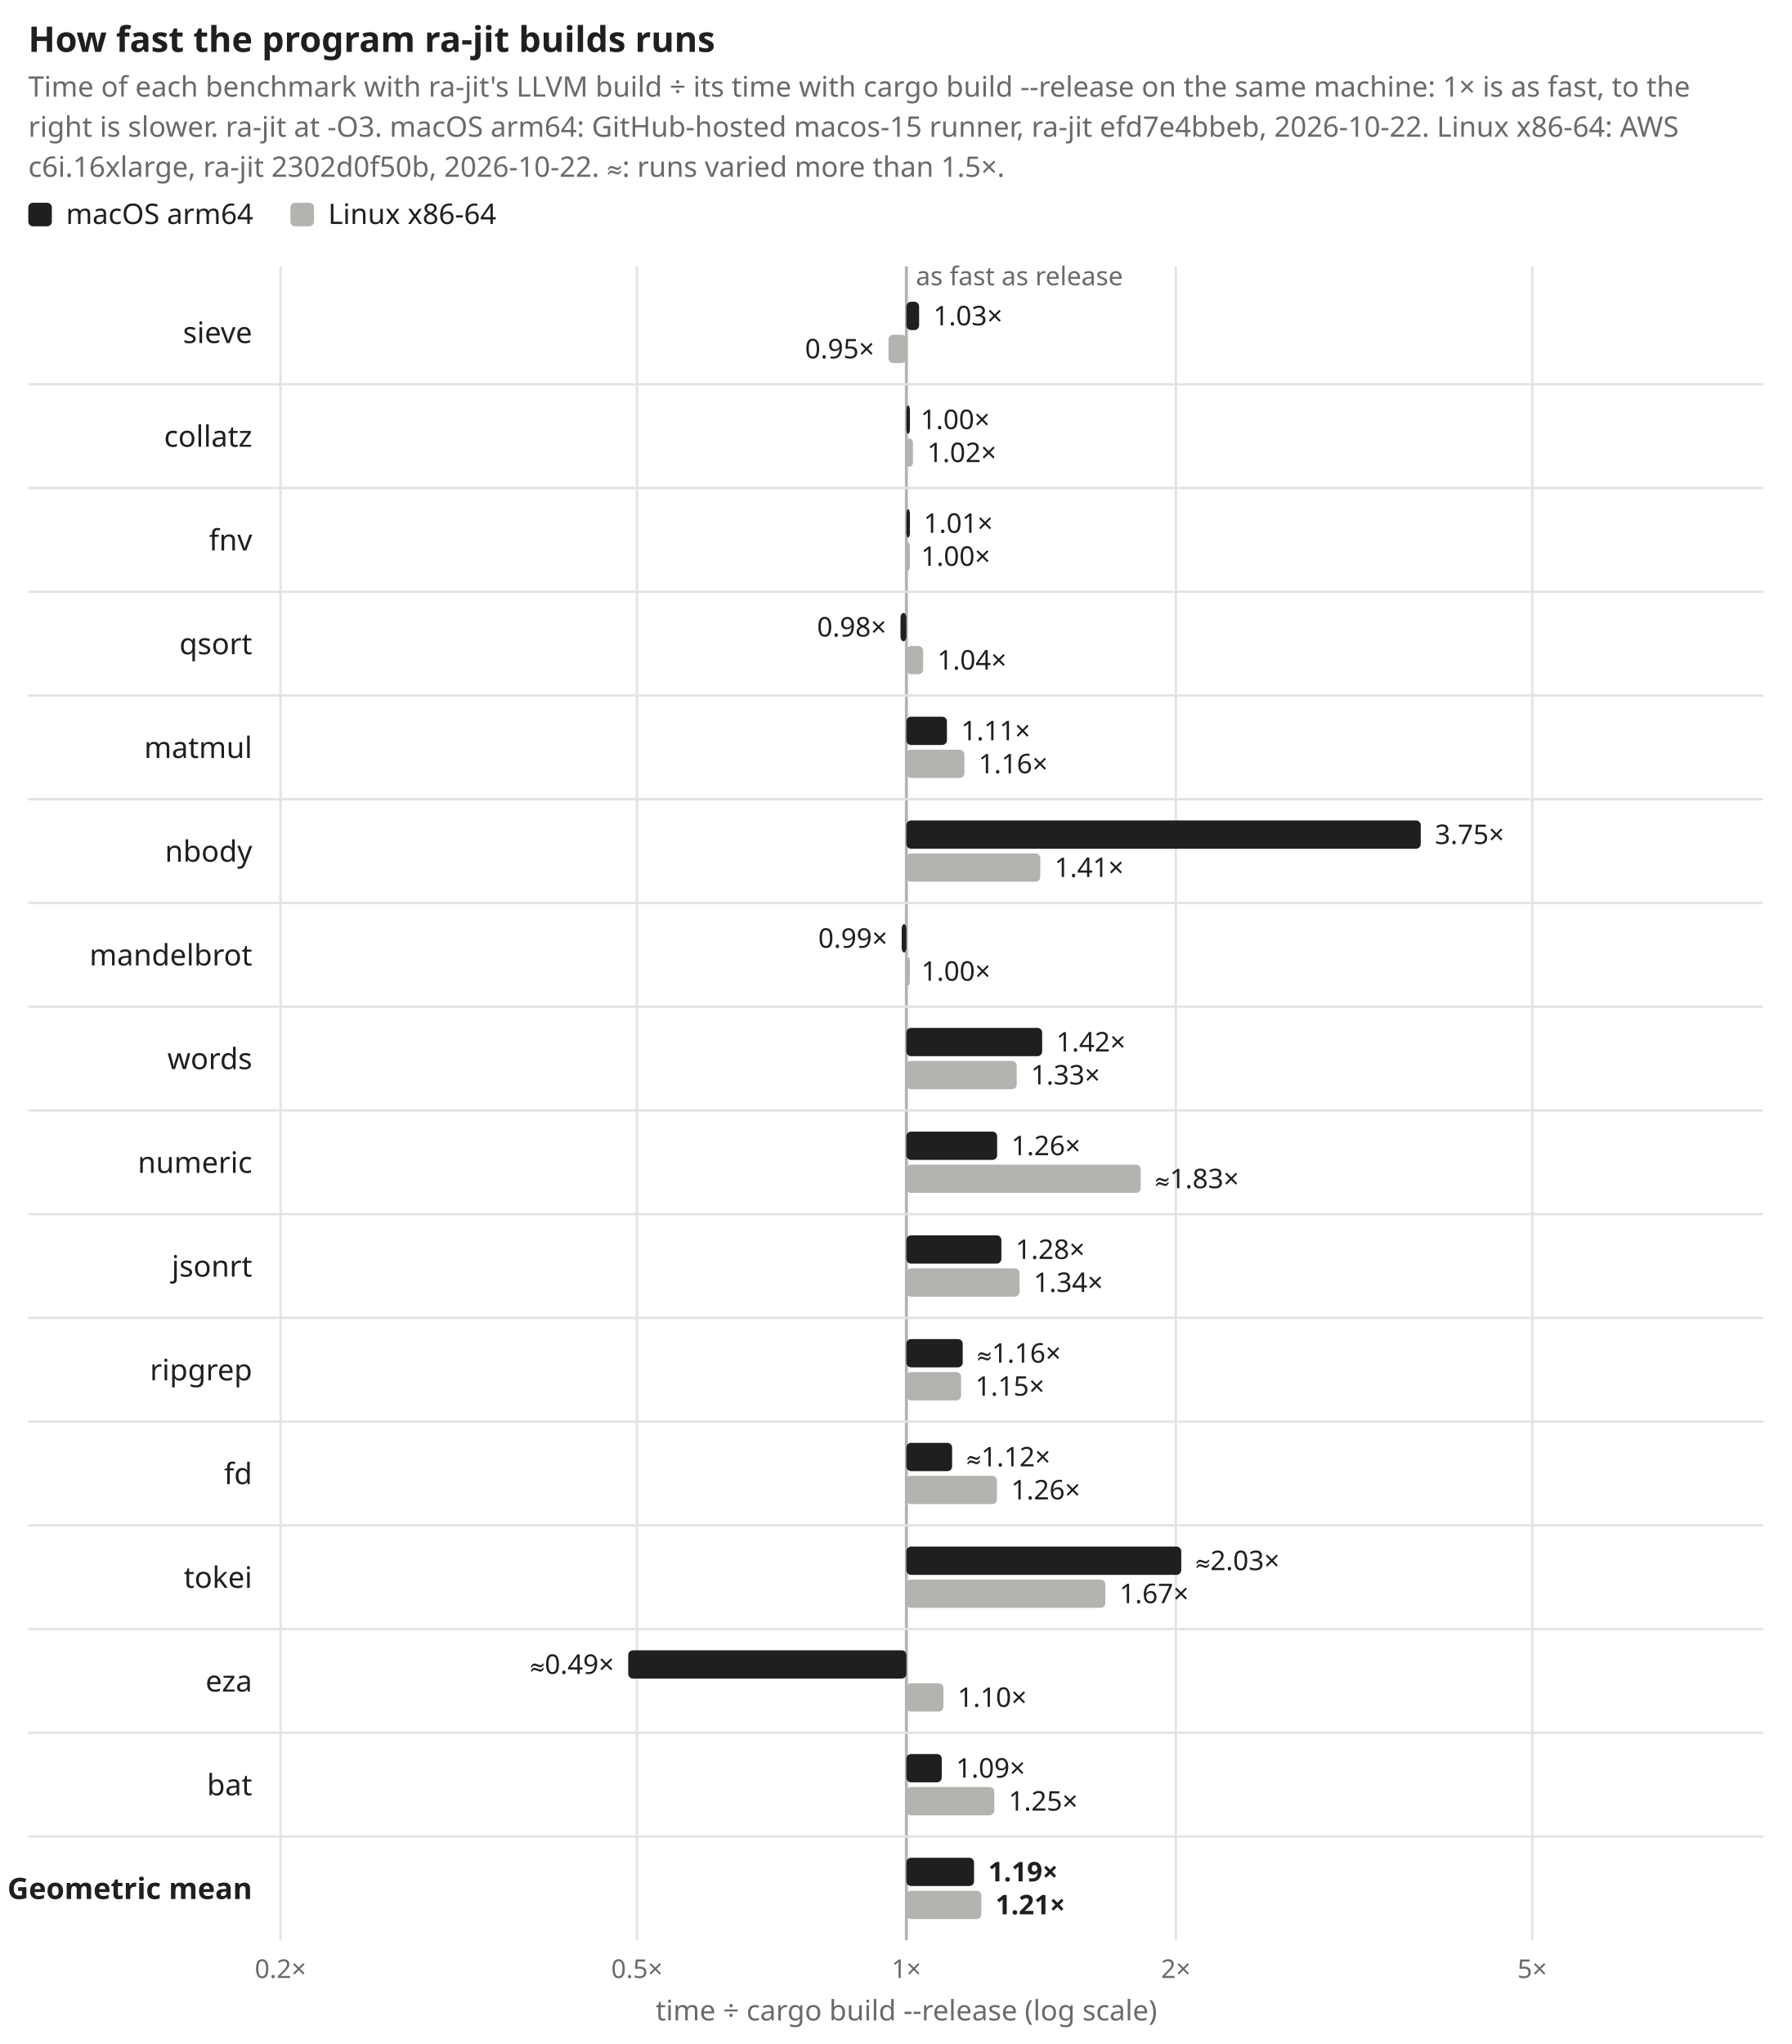
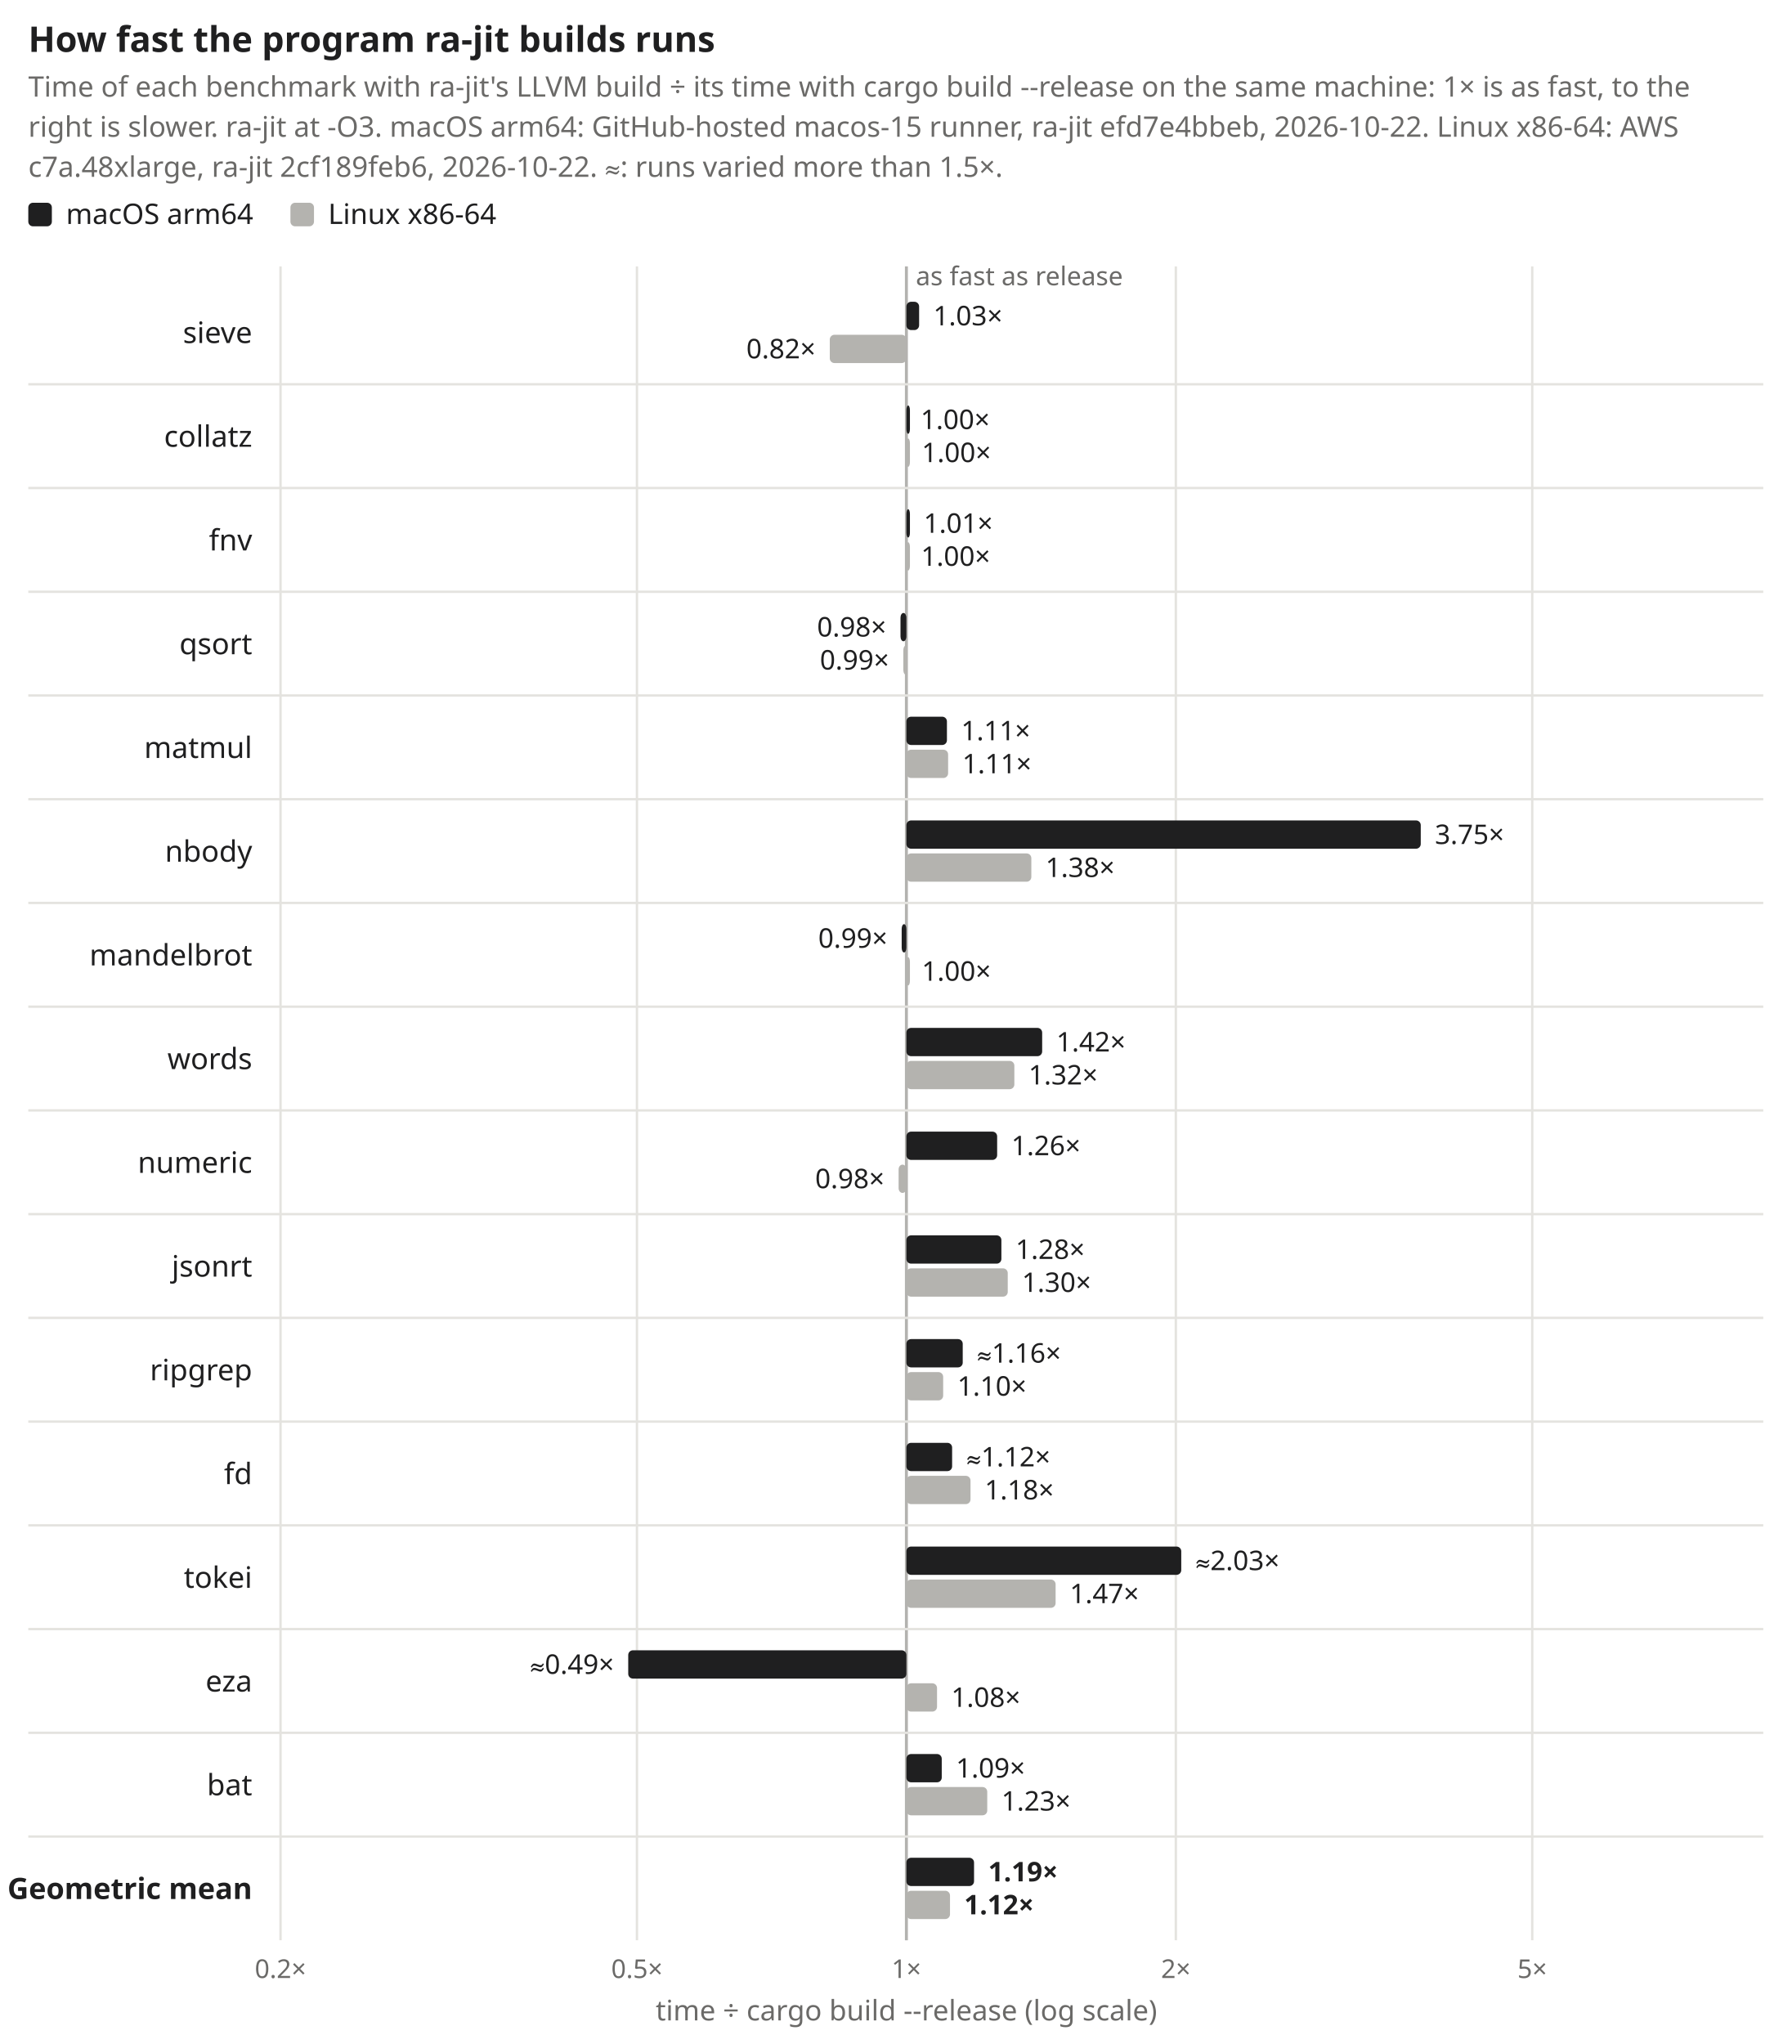
<svg xmlns="http://www.w3.org/2000/svg" width="760" height="867" viewBox="0 0 760 867" font-family="-apple-system, BlinkMacSystemFont, 'Segoe UI', 'Noto Sans', Helvetica, Arial, sans-serif" role="img" aria-label="How fast the program ra-jit builds runs">
  <text x="12" y="22" font-size="15" font-weight="600" fill="#1f1f20">How fast the program ra-jit builds runs</text>
  <text x="12" y="41" font-size="12" fill="#6b6a68">Time of each benchmark with ra-jit's LLVM build ÷ its time with cargo build --release on the same machine: 1× is as fast, to the</text>
  <text x="12" y="58" font-size="12" fill="#6b6a68">right is slower. ra-jit at -O3. macOS arm64: GitHub-hosted macos-15 runner, ra-jit efd7e4bbeb, 2026-10-22. Linux x86-64: AWS</text>
-   <text x="12" y="75" font-size="12" fill="#6b6a68">c6i.16xlarge, ra-jit 2302d0f50b, 2026-10-22. ≈: runs varied more than 1.5×.</text>
+   <text x="12" y="75" font-size="12" fill="#6b6a68">c7a.48xlarge, ra-jit 2cf189feb6, 2026-10-22. ≈: runs varied more than 1.5×.</text>
  <rect x="12" y="86" width="10" height="10" rx="2" fill="#1f1f20" />
  <text x="28" y="95" font-size="12" fill="#1f1f20">macOS arm64</text>
  <rect x="123.2" y="86" width="10" height="10" rx="2" fill="#b4b3af" />
  <text x="139.2" y="95" font-size="12" fill="#1f1f20">Linux x86-64</text>
  <line x1="119.0" y1="113" x2="119.0" y2="823" stroke="#e4e3df" />
  <text x="119.0" y="839" font-size="11" text-anchor="middle" fill="#6b6a68">0.2×</text>
  <line x1="270.2" y1="113" x2="270.2" y2="823" stroke="#e4e3df" />
  <text x="270.2" y="839" font-size="11" text-anchor="middle" fill="#6b6a68">0.5×</text>
  <line x1="384.5" y1="113" x2="384.5" y2="823" stroke="#e4e3df" />
  <text x="384.5" y="839" font-size="11" text-anchor="middle" fill="#6b6a68">1×</text>
  <line x1="498.8" y1="113" x2="498.8" y2="823" stroke="#e4e3df" />
  <text x="498.8" y="839" font-size="11" text-anchor="middle" fill="#6b6a68">2×</text>
  <line x1="650.0" y1="113" x2="650.0" y2="823" stroke="#e4e3df" />
  <text x="650.0" y="839" font-size="11" text-anchor="middle" fill="#6b6a68">5×</text>
  <line x1="384.5" y1="113" x2="384.5" y2="823" stroke="#b3b2af" stroke-width="1.25" />
  <text x="388.5" y="121" font-size="11" fill="#6b6a68">as fast as release</text>
  <text x="384.5" y="857" font-size="12" text-anchor="middle" fill="#6b6a68">time ÷ cargo build --release (log scale)</text>
  <text x="107.0" y="145.5" font-size="12.5" text-anchor="end" fill="#1f1f20">sieve</text>
  <rect x="384.5" y="128.0" width="5.4" height="12" rx="2" fill="#1f1f20" />
  <text x="395.9" y="138.0" font-size="11.5" text-anchor="start" fill="#1f1f20" font-variant-numeric="tabular-nums">1.03×</text>
-   <rect x="376.9" y="142.0" width="7.6" height="12" rx="2" fill="#b4b3af" />
-   <text x="370.9" y="152.0" font-size="11.5" text-anchor="end" fill="#1f1f20" font-variant-numeric="tabular-nums">0.95×</text>
+   <rect x="352.0" y="142.0" width="32.5" height="12" rx="2" fill="#b4b3af" />
+   <text x="346.0" y="152.0" font-size="11.5" text-anchor="end" fill="#1f1f20" font-variant-numeric="tabular-nums">0.82×</text>
  <line x1="12" y1="163.0" x2="748" y2="163.0" stroke="#e4e3df" />
  <text x="107.0" y="189.5" font-size="12.5" text-anchor="end" fill="#1f1f20">collatz</text>
  <rect x="384.5" y="172.0" width="1.5" height="12" rx="2" fill="#1f1f20" />
  <text x="390.5" y="182.0" font-size="11.5" text-anchor="start" fill="#1f1f20" font-variant-numeric="tabular-nums">1.00×</text>
-   <rect x="384.5" y="186.0" width="2.8" height="12" rx="2" fill="#b4b3af" />
-   <text x="393.3" y="196.0" font-size="11.5" text-anchor="start" fill="#1f1f20" font-variant-numeric="tabular-nums">1.02×</text>
+   <rect x="384.5" y="186.0" width="1.5" height="12" rx="2" fill="#b4b3af" />
+   <text x="391.0" y="196.0" font-size="11.5" text-anchor="start" fill="#1f1f20" font-variant-numeric="tabular-nums">1.00×</text>
  <line x1="12" y1="207.0" x2="748" y2="207.0" stroke="#e4e3df" />
  <text x="107.0" y="233.5" font-size="12.5" text-anchor="end" fill="#1f1f20">fnv</text>
  <rect x="384.5" y="216.0" width="1.5" height="12" rx="2" fill="#1f1f20" />
  <text x="391.8" y="226.0" font-size="11.5" text-anchor="start" fill="#1f1f20" font-variant-numeric="tabular-nums">1.01×</text>
  <rect x="384.5" y="230.0" width="1.5" height="12" rx="2" fill="#b4b3af" />
  <text x="390.7" y="240.0" font-size="11.5" text-anchor="start" fill="#1f1f20" font-variant-numeric="tabular-nums">1.00×</text>
  <line x1="12" y1="251.0" x2="748" y2="251.0" stroke="#e4e3df" />
  <text x="107.0" y="277.5" font-size="12.5" text-anchor="end" fill="#1f1f20">qsort</text>
  <rect x="382.0" y="260.0" width="2.5" height="12" rx="2" fill="#1f1f20" />
  <text x="376.0" y="270.0" font-size="11.5" text-anchor="end" fill="#1f1f20" font-variant-numeric="tabular-nums">0.98×</text>
-   <rect x="384.5" y="274.0" width="7.1" height="12" rx="2" fill="#b4b3af" />
-   <text x="397.6" y="284.0" font-size="11.5" text-anchor="start" fill="#1f1f20" font-variant-numeric="tabular-nums">1.04×</text>
+   <rect x="383.2" y="274.0" width="1.5" height="12" rx="2" fill="#b4b3af" />
+   <text x="377.2" y="284.0" font-size="11.5" text-anchor="end" fill="#1f1f20" font-variant-numeric="tabular-nums">0.99×</text>
  <line x1="12" y1="295.0" x2="748" y2="295.0" stroke="#e4e3df" />
  <text x="107.0" y="321.5" font-size="12.5" text-anchor="end" fill="#1f1f20">matmul</text>
  <rect x="384.5" y="304.0" width="17.2" height="12" rx="2" fill="#1f1f20" />
  <text x="407.7" y="314.0" font-size="11.5" text-anchor="start" fill="#1f1f20" font-variant-numeric="tabular-nums">1.11×</text>
-   <rect x="384.5" y="318.0" width="24.6" height="12" rx="2" fill="#b4b3af" />
-   <text x="415.1" y="328.0" font-size="11.5" text-anchor="start" fill="#1f1f20" font-variant-numeric="tabular-nums">1.16×</text>
+   <rect x="384.5" y="318.0" width="17.7" height="12" rx="2" fill="#b4b3af" />
+   <text x="408.2" y="328.0" font-size="11.5" text-anchor="start" fill="#1f1f20" font-variant-numeric="tabular-nums">1.11×</text>
  <line x1="12" y1="339.0" x2="748" y2="339.0" stroke="#e4e3df" />
  <text x="107.0" y="365.5" font-size="12.5" text-anchor="end" fill="#1f1f20">nbody</text>
  <rect x="384.5" y="348.0" width="218.2" height="12" rx="2" fill="#1f1f20" />
  <text x="608.7" y="358.0" font-size="11.5" text-anchor="start" fill="#1f1f20" font-variant-numeric="tabular-nums">3.75×</text>
-   <rect x="384.5" y="362.0" width="56.8" height="12" rx="2" fill="#b4b3af" />
-   <text x="447.3" y="372.0" font-size="11.5" text-anchor="start" fill="#1f1f20" font-variant-numeric="tabular-nums">1.41×</text>
+   <rect x="384.5" y="362.0" width="53.0" height="12" rx="2" fill="#b4b3af" />
+   <text x="443.5" y="372.0" font-size="11.5" text-anchor="start" fill="#1f1f20" font-variant-numeric="tabular-nums">1.38×</text>
  <line x1="12" y1="383.0" x2="748" y2="383.0" stroke="#e4e3df" />
  <text x="107.0" y="409.5" font-size="12.5" text-anchor="end" fill="#1f1f20">mandelbrot</text>
  <rect x="382.5" y="392.0" width="2.0" height="12" rx="2" fill="#1f1f20" />
  <text x="376.5" y="402.0" font-size="11.5" text-anchor="end" fill="#1f1f20" font-variant-numeric="tabular-nums">0.99×</text>
  <rect x="384.5" y="406.0" width="1.5" height="12" rx="2" fill="#b4b3af" />
-   <text x="390.8" y="416.0" font-size="11.5" text-anchor="start" fill="#1f1f20" font-variant-numeric="tabular-nums">1.00×</text>
+   <text x="391.0" y="416.0" font-size="11.5" text-anchor="start" fill="#1f1f20" font-variant-numeric="tabular-nums">1.00×</text>
  <line x1="12" y1="427.0" x2="748" y2="427.0" stroke="#e4e3df" />
  <text x="107.0" y="453.5" font-size="12.5" text-anchor="end" fill="#1f1f20">words</text>
  <rect x="384.5" y="436.0" width="57.6" height="12" rx="2" fill="#1f1f20" />
  <text x="448.1" y="446.0" font-size="11.5" text-anchor="start" fill="#1f1f20" font-variant-numeric="tabular-nums">1.42×</text>
-   <rect x="384.5" y="450.0" width="46.8" height="12" rx="2" fill="#b4b3af" />
-   <text x="437.3" y="460.0" font-size="11.5" text-anchor="start" fill="#1f1f20" font-variant-numeric="tabular-nums">1.33×</text>
+   <rect x="384.5" y="450.0" width="45.8" height="12" rx="2" fill="#b4b3af" />
+   <text x="436.3" y="460.0" font-size="11.5" text-anchor="start" fill="#1f1f20" font-variant-numeric="tabular-nums">1.32×</text>
  <line x1="12" y1="471.0" x2="748" y2="471.0" stroke="#e4e3df" />
  <text x="107.0" y="497.5" font-size="12.5" text-anchor="end" fill="#1f1f20">numeric</text>
  <rect x="384.5" y="480.0" width="38.5" height="12" rx="2" fill="#1f1f20" />
  <text x="429.0" y="490.0" font-size="11.5" text-anchor="start" fill="#1f1f20" font-variant-numeric="tabular-nums">1.26×</text>
-   <rect x="384.5" y="494.0" width="99.4" height="12" rx="2" fill="#b4b3af" />
-   <text x="489.9" y="504.0" font-size="11.5" text-anchor="start" fill="#1f1f20" font-variant-numeric="tabular-nums">≈1.83×</text>
+   <rect x="381.2" y="494.0" width="3.3" height="12" rx="2" fill="#b4b3af" />
+   <text x="375.2" y="504.0" font-size="11.5" text-anchor="end" fill="#1f1f20" font-variant-numeric="tabular-nums">0.98×</text>
  <line x1="12" y1="515.0" x2="748" y2="515.0" stroke="#e4e3df" />
  <text x="107.0" y="541.5" font-size="12.5" text-anchor="end" fill="#1f1f20">jsonrt</text>
  <rect x="384.5" y="524.0" width="40.3" height="12" rx="2" fill="#1f1f20" />
  <text x="430.8" y="534.0" font-size="11.5" text-anchor="start" fill="#1f1f20" font-variant-numeric="tabular-nums">1.28×</text>
-   <rect x="384.5" y="538.0" width="48.0" height="12" rx="2" fill="#b4b3af" />
-   <text x="438.5" y="548.0" font-size="11.5" text-anchor="start" fill="#1f1f20" font-variant-numeric="tabular-nums">1.34×</text>
+   <rect x="384.5" y="538.0" width="43.0" height="12" rx="2" fill="#b4b3af" />
+   <text x="433.5" y="548.0" font-size="11.5" text-anchor="start" fill="#1f1f20" font-variant-numeric="tabular-nums">1.30×</text>
  <line x1="12" y1="559.0" x2="748" y2="559.0" stroke="#e4e3df" />
  <text x="107.0" y="585.5" font-size="12.5" text-anchor="end" fill="#1f1f20">ripgrep</text>
  <rect x="384.5" y="568.0" width="23.9" height="12" rx="2" fill="#1f1f20" />
  <text x="414.4" y="578.0" font-size="11.5" text-anchor="start" fill="#1f1f20" font-variant-numeric="tabular-nums">≈1.16×</text>
-   <rect x="384.5" y="582.0" width="23.2" height="12" rx="2" fill="#b4b3af" />
-   <text x="413.7" y="592.0" font-size="11.5" text-anchor="start" fill="#1f1f20" font-variant-numeric="tabular-nums">1.15×</text>
+   <rect x="384.5" y="582.0" width="15.6" height="12" rx="2" fill="#b4b3af" />
+   <text x="406.1" y="592.0" font-size="11.5" text-anchor="start" fill="#1f1f20" font-variant-numeric="tabular-nums">1.10×</text>
  <line x1="12" y1="603.0" x2="748" y2="603.0" stroke="#e4e3df" />
  <text x="107.0" y="629.5" font-size="12.5" text-anchor="end" fill="#1f1f20">fd</text>
  <rect x="384.5" y="612.0" width="19.4" height="12" rx="2" fill="#1f1f20" />
  <text x="409.9" y="622.0" font-size="11.5" text-anchor="start" fill="#1f1f20" font-variant-numeric="tabular-nums">≈1.12×</text>
-   <rect x="384.5" y="626.0" width="38.4" height="12" rx="2" fill="#b4b3af" />
-   <text x="428.9" y="636.0" font-size="11.5" text-anchor="start" fill="#1f1f20" font-variant-numeric="tabular-nums">1.26×</text>
+   <rect x="384.5" y="626.0" width="27.2" height="12" rx="2" fill="#b4b3af" />
+   <text x="417.7" y="636.0" font-size="11.5" text-anchor="start" fill="#1f1f20" font-variant-numeric="tabular-nums">1.18×</text>
  <line x1="12" y1="647.0" x2="748" y2="647.0" stroke="#e4e3df" />
  <text x="107.0" y="673.5" font-size="12.5" text-anchor="end" fill="#1f1f20">tokei</text>
  <rect x="384.5" y="656.0" width="116.6" height="12" rx="2" fill="#1f1f20" />
  <text x="507.1" y="666.0" font-size="11.5" text-anchor="start" fill="#1f1f20" font-variant-numeric="tabular-nums">≈2.03×</text>
-   <rect x="384.5" y="670.0" width="84.4" height="12" rx="2" fill="#b4b3af" />
-   <text x="474.9" y="680.0" font-size="11.5" text-anchor="start" fill="#1f1f20" font-variant-numeric="tabular-nums">1.67×</text>
+   <rect x="384.5" y="670.0" width="63.3" height="12" rx="2" fill="#b4b3af" />
+   <text x="453.8" y="680.0" font-size="11.5" text-anchor="start" fill="#1f1f20" font-variant-numeric="tabular-nums">1.47×</text>
  <line x1="12" y1="691.0" x2="748" y2="691.0" stroke="#e4e3df" />
  <text x="107.0" y="717.5" font-size="12.5" text-anchor="end" fill="#1f1f20">eza</text>
  <rect x="266.5" y="700.0" width="118.0" height="12" rx="2" fill="#1f1f20" />
  <text x="260.5" y="710.0" font-size="11.5" text-anchor="end" fill="#1f1f20" font-variant-numeric="tabular-nums">≈0.49×</text>
-   <rect x="384.5" y="714.0" width="15.7" height="12" rx="2" fill="#b4b3af" />
-   <text x="406.2" y="724.0" font-size="11.5" text-anchor="start" fill="#1f1f20" font-variant-numeric="tabular-nums">1.10×</text>
+   <rect x="384.5" y="714.0" width="13.0" height="12" rx="2" fill="#b4b3af" />
+   <text x="403.5" y="724.0" font-size="11.5" text-anchor="start" fill="#1f1f20" font-variant-numeric="tabular-nums">1.08×</text>
  <line x1="12" y1="735.0" x2="748" y2="735.0" stroke="#e4e3df" />
  <text x="107.0" y="761.5" font-size="12.5" text-anchor="end" fill="#1f1f20">bat</text>
  <rect x="384.5" y="744.0" width="15.0" height="12" rx="2" fill="#1f1f20" />
  <text x="405.5" y="754.0" font-size="11.5" text-anchor="start" fill="#1f1f20" font-variant-numeric="tabular-nums">1.09×</text>
-   <rect x="384.5" y="758.0" width="37.3" height="12" rx="2" fill="#b4b3af" />
-   <text x="427.8" y="768.0" font-size="11.5" text-anchor="start" fill="#1f1f20" font-variant-numeric="tabular-nums">1.25×</text>
+   <rect x="384.5" y="758.0" width="34.3" height="12" rx="2" fill="#b4b3af" />
+   <text x="424.8" y="768.0" font-size="11.5" text-anchor="start" fill="#1f1f20" font-variant-numeric="tabular-nums">1.23×</text>
  <line x1="12" y1="779.0" x2="748" y2="779.0" stroke="#e4e3df" />
  <text x="107.0" y="805.5" font-size="12.5" text-anchor="end" fill="#1f1f20" font-weight="600">Geometric mean</text>
  <rect x="384.5" y="788.0" width="28.7" height="12" rx="2" fill="#1f1f20" />
  <text x="419.2" y="798.0" font-size="11.5" text-anchor="start" fill="#1f1f20" font-weight="600" font-variant-numeric="tabular-nums">1.19×</text>
-   <rect x="384.5" y="802.0" width="31.8" height="12" rx="2" fill="#b4b3af" />
-   <text x="422.3" y="812.0" font-size="11.5" text-anchor="start" fill="#1f1f20" font-weight="600" font-variant-numeric="tabular-nums">1.21×</text>
+   <rect x="384.5" y="802.0" width="18.5" height="12" rx="2" fill="#b4b3af" />
+   <text x="409.0" y="812.0" font-size="11.5" text-anchor="start" fill="#1f1f20" font-weight="600" font-variant-numeric="tabular-nums">1.12×</text>
</svg>
